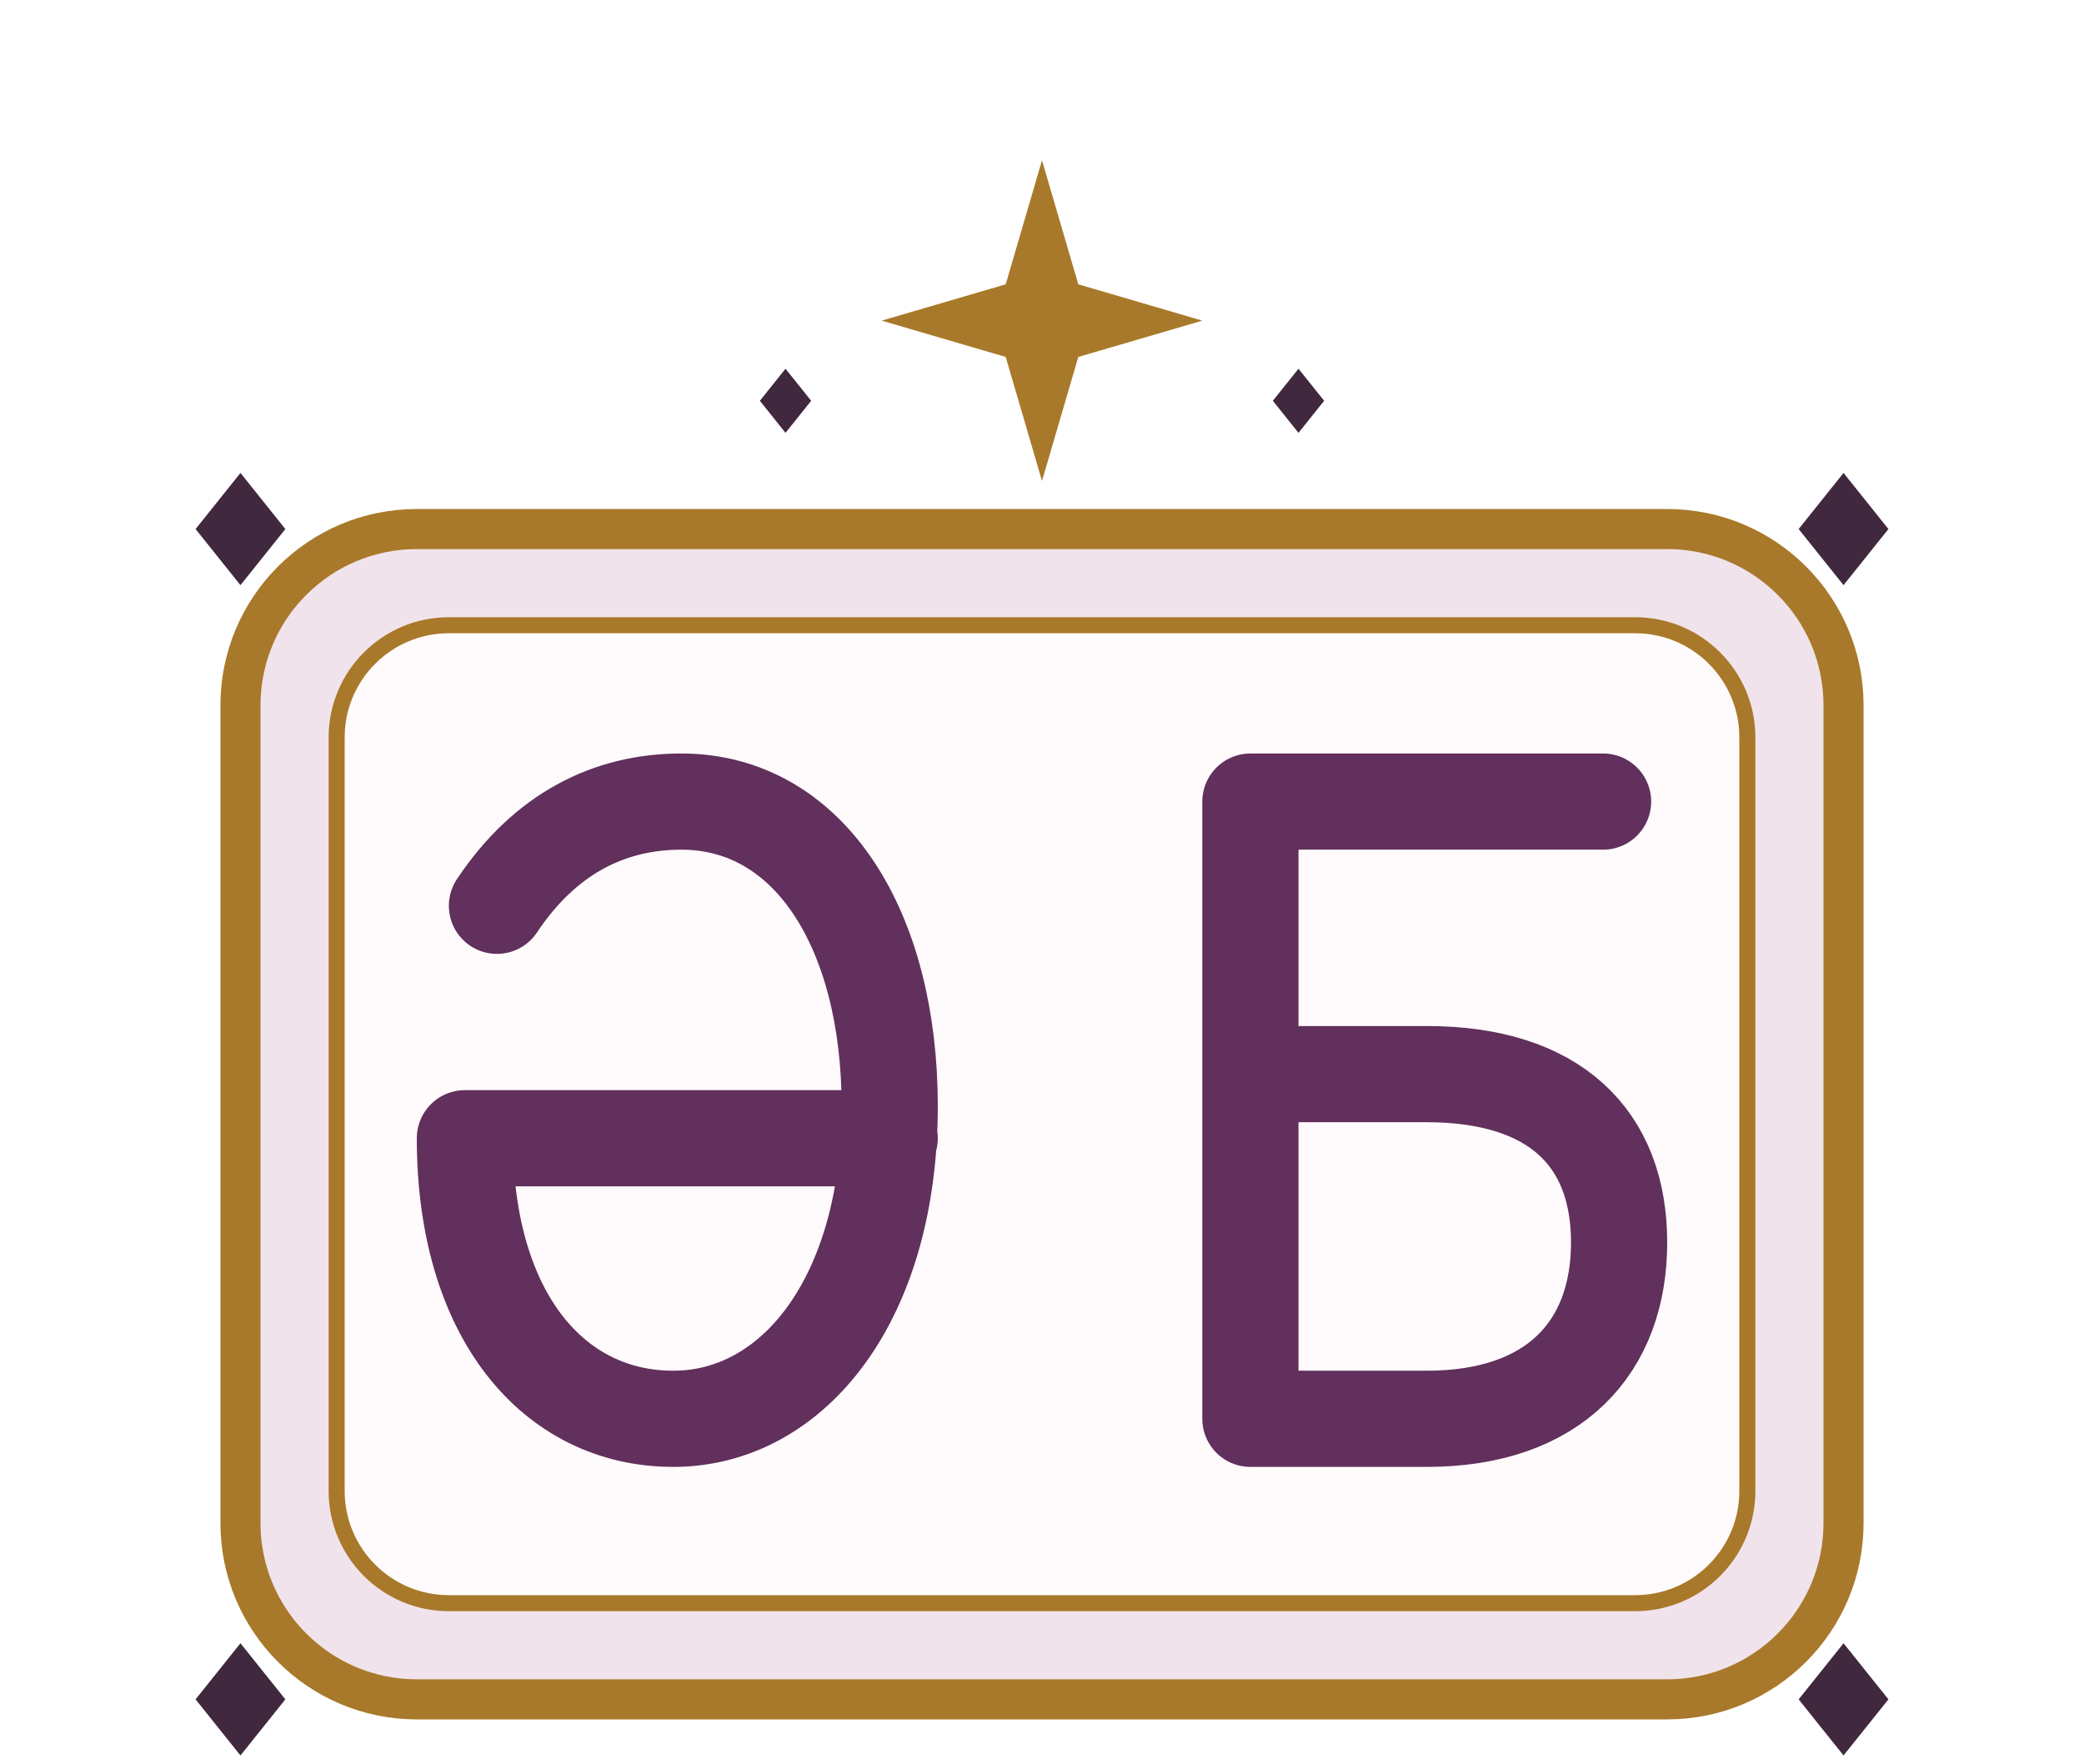
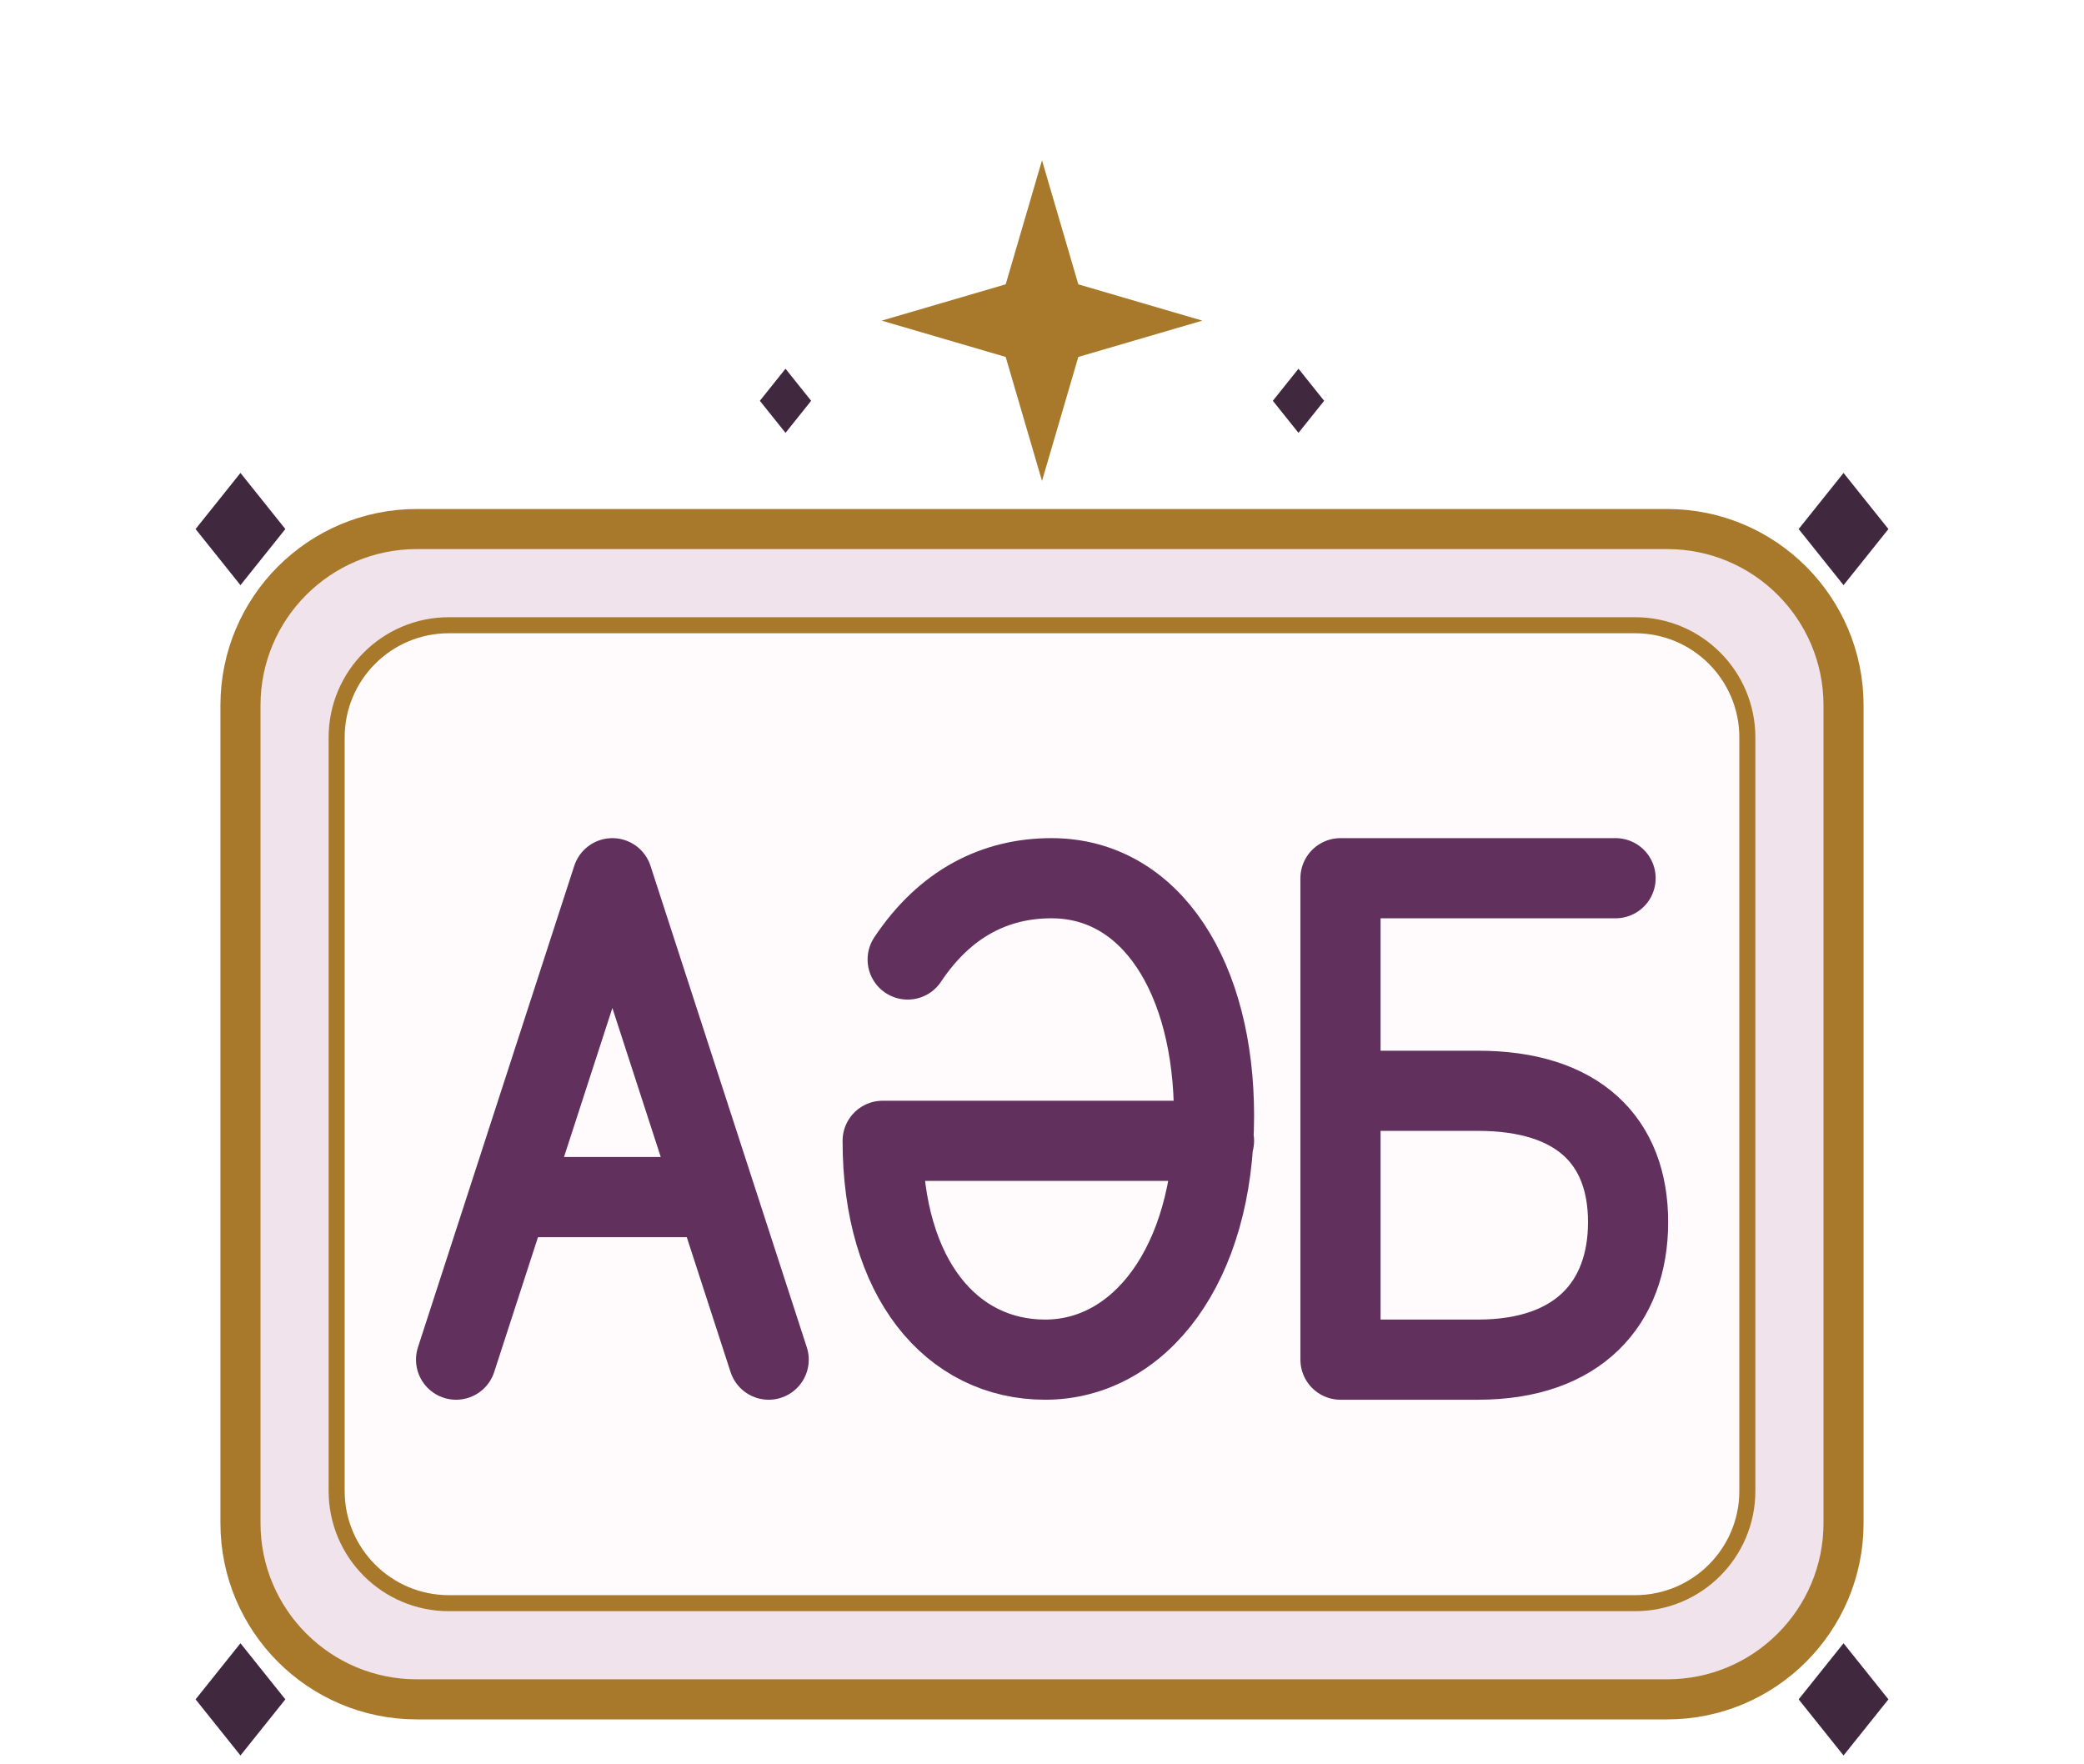
<svg xmlns="http://www.w3.org/2000/svg" width="260" height="220" viewBox="0 0 260 220">
  <g transform="translate(130,40)">
    <path d="M0.00,-20.00 L4.53,-4.53 L20.00,0.00 L4.53,4.53 L0.00,20.00 L-4.53,4.53 L-20.00,0.00 L-4.53,-4.53 Z" fill="#a8792a" />
  </g>
  <g transform="translate(98,50)">
    <path d="M0,-4 L3.2,0 L0,4 L-3.2,0 Z" fill="#40283f" />
  </g>
  <g transform="translate(162,50)">
    <path d="M0,-4 L3.2,0 L0,4 L-3.2,0 Z" fill="#40283f" />
  </g>
  <rect x="30" y="66" width="200" height="146" rx="22" fill="#f1e3ec" stroke="#a8792a" stroke-width="5" />
  <rect x="42" y="78" width="176" height="122" rx="14" fill="#fffbfc" stroke="#a8792a" stroke-width="2" />
  <g transform="translate(30,66)">
    <path d="M0,-7 L5.6,0 L0,7 L-5.6,0 Z" fill="#40283f" />
  </g>
  <g transform="translate(230,66)">
    <path d="M0,-7 L5.6,0 L0,7 L-5.6,0 Z" fill="#40283f" />
  </g>
  <g transform="translate(30,212)">
    <path d="M0,-7 L5.6,0 L0,7 L-5.6,0 Z" fill="#40283f" />
  </g>
  <g transform="translate(230,212)">
    <path d="M0,-7 L5.6,0 L0,7 L-5.6,0 Z" fill="#40283f" />
  </g>
-   <path d="M8,15 C14,6 22,2 31,2 C47,2 57,18 57,40 C57,64 45,79 30,79 C15,79 4,66 4,44 L57,44" transform="translate(54,98) scale(1)" fill="none" stroke="#62305c" stroke-width="12.00" stroke-linecap="round" stroke-linejoin="round" />
-   <path d="M52,2 L8,2 L8,79 L30,79 C46,79 54,70 54,57 C54,44 46,36 30,36 L8,36" transform="translate(148,98) scale(1)" fill="none" stroke="#62305c" stroke-width="12.00" stroke-linecap="round" stroke-linejoin="round" />
+   <path d="M5,79 L30,2 L55,79 M14,53 L46,53" transform="translate(53,108) scale(0.78)" fill="none" stroke="#62305c" stroke-width="12.82" stroke-linecap="round" stroke-linejoin="round" />
+   <path d="M8,15 C14,6 22,2 31,2 C47,2 57,18 57,40 C57,64 45,79 30,79 C15,79 4,66 4,44 L57,44" transform="translate(107,108) scale(0.78)" fill="none" stroke="#62305c" stroke-width="12.82" stroke-linecap="round" stroke-linejoin="round" />
+   <path d="M52,2 L8,2 L8,79 L30,79 C46,79 54,70 54,57 C54,44 46,36 30,36 L8,36" transform="translate(161,108) scale(0.78)" fill="none" stroke="#62305c" stroke-width="12.82" stroke-linecap="round" stroke-linejoin="round" />
</svg>
